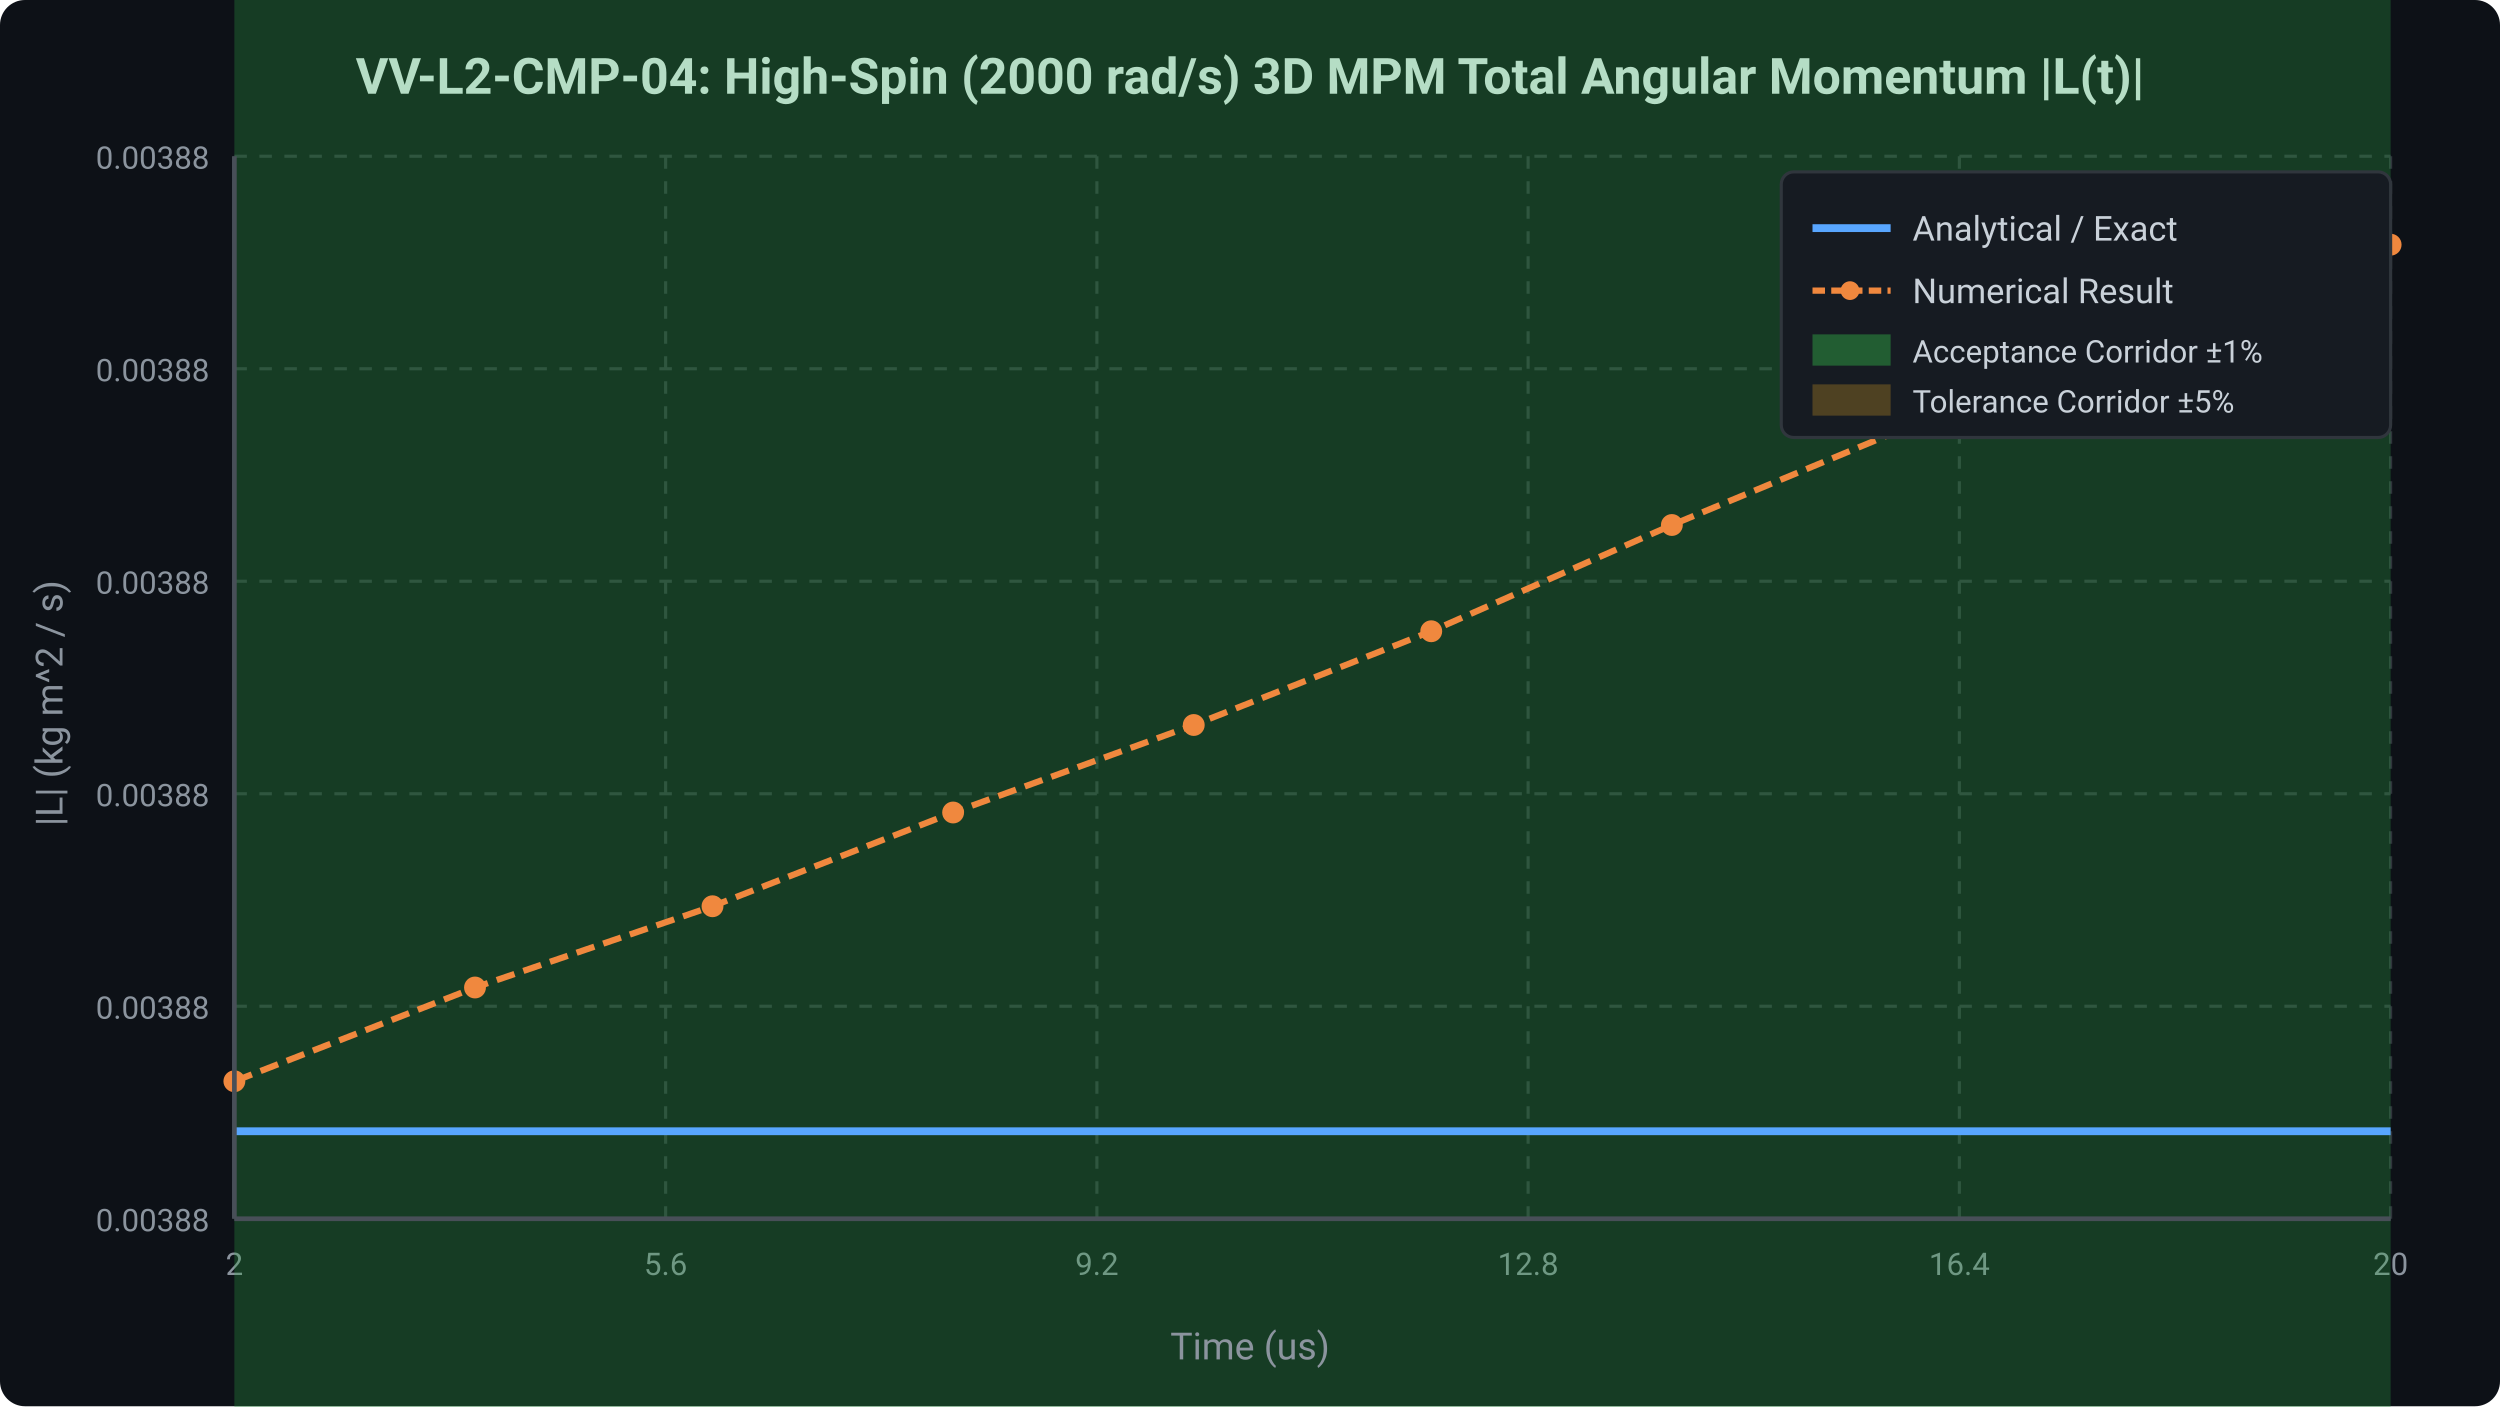
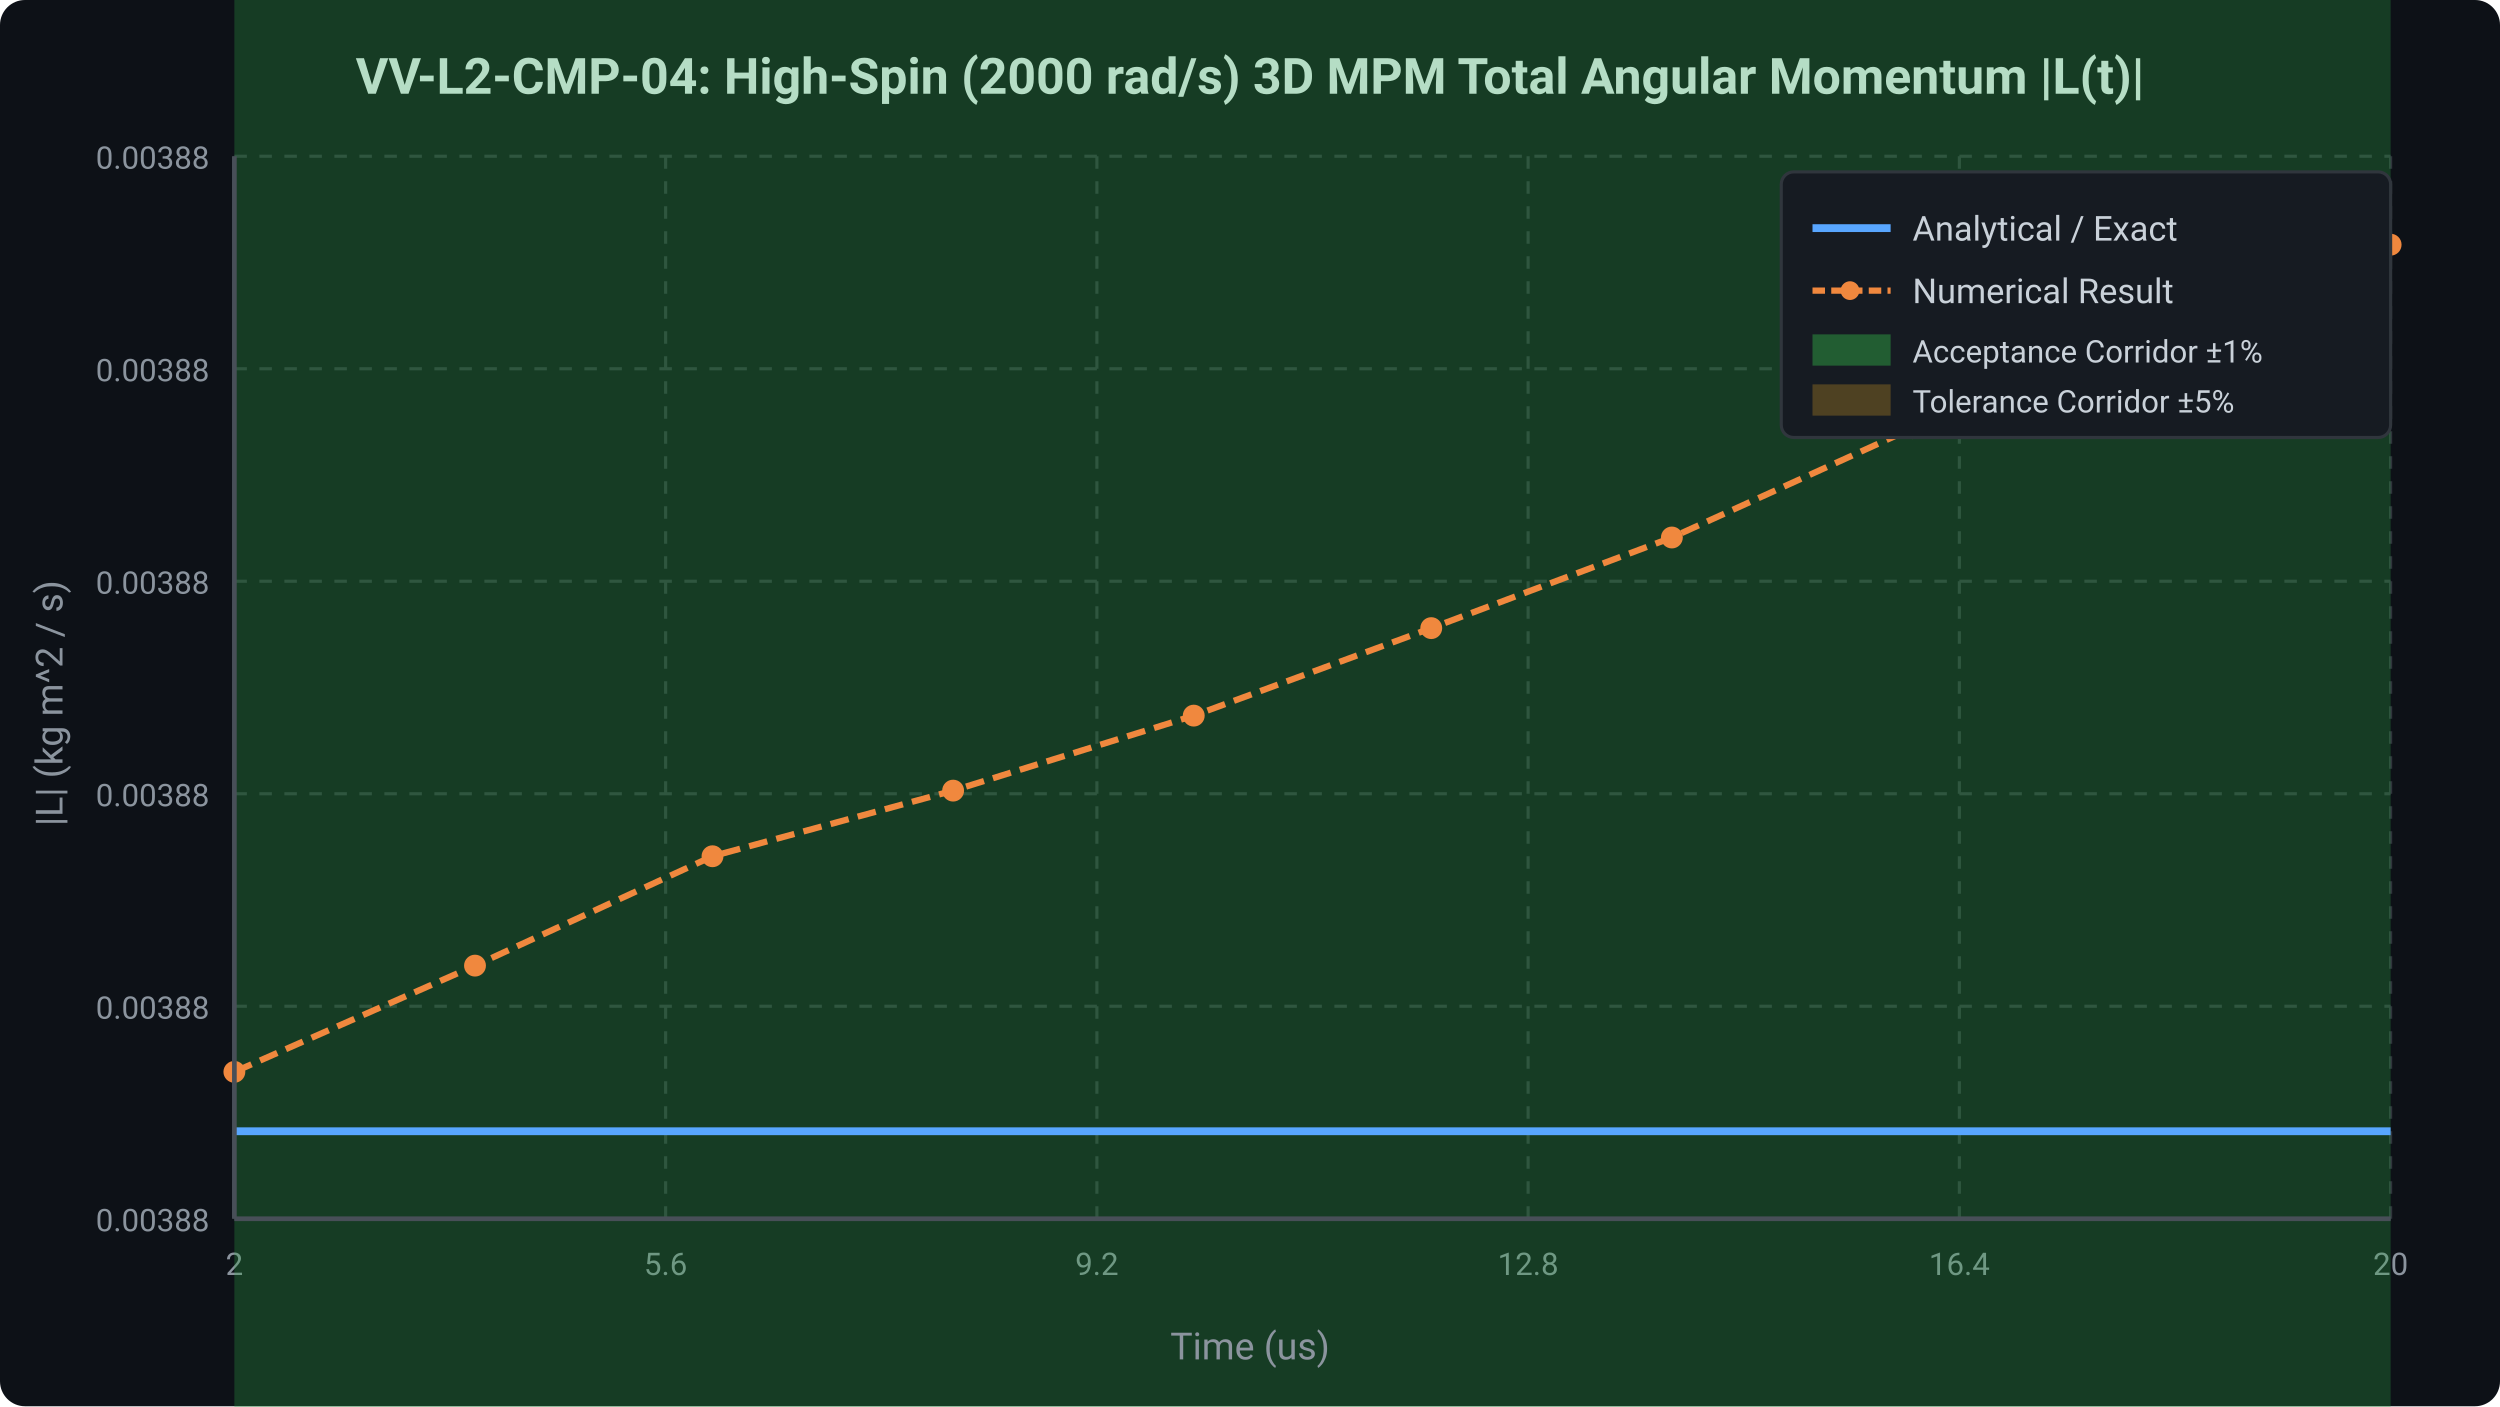
<svg xmlns="http://www.w3.org/2000/svg" viewBox="0 0 800 450" width="800" height="450">
  <style>
    text { font-family: -apple-system, BlinkMacSystemFont, 'Segoe UI', Roboto, Helvetica, Arial, sans-serif; fill: #c9d1d9; }
    .title { font-size: 16px; font-weight: 600; fill: #f0f6fc; }
    .axis-label { font-size: 12px; fill: #8b949e; }
    .tick { font-size: 10px; fill: #8b949e; }
    .grid { stroke: #30363d; stroke-width: 1; stroke-dasharray: 4,4; }
    .axis-line { stroke: #484f58; stroke-width: 1.5; }
    .exact-curve { fill: none; stroke: #58a6ff; stroke-width: 2.5; }
    .num-curve { fill: none; stroke: #f0883e; stroke-width: 2.0; stroke-dasharray: 6,3; }
    .corridor-yellow { fill: rgba(210, 153, 34, 0.18); }
    .corridor-green { fill: rgba(46, 160, 67, 0.30); }
  </style>
  <rect width="800" height="450" fill="#0d1117" rx="8" />
  <text x="400" y="30" text-anchor="middle" class="title">VV-L2-CMP-04: High-Spin (2000 rad/s) 3D MPM Total Angular Momentum |L(t)|</text>
  <line x1="75" y1="390" x2="765" y2="390" class="grid" />
  <text x="67" y="394" text-anchor="end" class="tick">0.00388</text>
  <line x1="75" y1="322" x2="765" y2="322" class="grid" />
  <text x="67" y="326" text-anchor="end" class="tick">0.00388</text>
  <line x1="75" y1="254" x2="765" y2="254" class="grid" />
  <text x="67" y="258" text-anchor="end" class="tick">0.00388</text>
  <line x1="75" y1="186" x2="765" y2="186" class="grid" />
  <text x="67" y="190" text-anchor="end" class="tick">0.00388</text>
  <line x1="75" y1="118" x2="765" y2="118" class="grid" />
  <text x="67" y="122" text-anchor="end" class="tick">0.00388</text>
  <line x1="75" y1="50" x2="765" y2="50" class="grid" />
  <text x="67" y="54" text-anchor="end" class="tick">0.00388</text>
  <line x1="75" y1="50" x2="75" y2="390" class="grid" />
  <text x="75" y="408" text-anchor="middle" class="tick">2</text>
  <line x1="213" y1="50" x2="213" y2="390" class="grid" />
  <text x="213" y="408" text-anchor="middle" class="tick">5.6</text>
  <line x1="351" y1="50" x2="351" y2="390" class="grid" />
  <text x="351" y="408" text-anchor="middle" class="tick">9.2</text>
  <line x1="489" y1="50" x2="489" y2="390" class="grid" />
  <text x="489" y="408" text-anchor="middle" class="tick">12.8</text>
  <line x1="627" y1="50" x2="627" y2="390" class="grid" />
  <text x="627" y="408" text-anchor="middle" class="tick">16.4</text>
  <line x1="765" y1="50" x2="765" y2="390" class="grid" />
  <text x="765" y="408" text-anchor="middle" class="tick">20</text>
-   <path class="corridor-yellow" d="M 75 -5.17e+06 L 152 -5.17e+06 L 228 -5.17e+06 L 305 -5.17e+06 L 382 -5.17e+06 L 458 -5.17e+06 L 535 -5.17e+06 L 612 -5.17e+06 L 688 -5.17e+06 L 765 -5.17e+06 L 765 5.17e+06 L 688 5.17e+06 L 612 5.17e+06 L 535 5.17e+06 L 458 5.17e+06 L 382 5.17e+06 L 305 5.17e+06 L 228 5.17e+06 L 152 5.17e+06 L 75 5.17e+06 Z" />
-   <path class="corridor-green" d="M 75 -1.03e+06 L 152 -1.03e+06 L 228 -1.03e+06 L 305 -1.03e+06 L 382 -1.03e+06 L 458 -1.03e+06 L 535 -1.03e+06 L 612 -1.03e+06 L 688 -1.03e+06 L 765 -1.03e+06 L 765 1.03e+06 L 688 1.03e+06 L 612 1.03e+06 L 535 1.03e+06 L 458 1.03e+06 L 382 1.03e+06 L 305 1.03e+06 L 228 1.03e+06 L 152 1.03e+06 L 75 1.03e+06 Z" />
+   <path class="corridor-yellow" d="M 75 -5.18e+06 L 152 -5.18e+06 L 228 -5.18e+06 L 305 -5.18e+06 L 382 -5.18e+06 L 458 -5.18e+06 L 535 -5.18e+06 L 612 -5.18e+06 L 688 -5.18e+06 L 765 -5.18e+06 L 765 5.18e+06 L 688 5.18e+06 L 612 5.18e+06 L 535 5.18e+06 L 458 5.18e+06 L 382 5.18e+06 L 305 5.18e+06 L 228 5.18e+06 L 152 5.18e+06 L 75 5.18e+06 Z" />
+   <path class="corridor-green" d="M 75 -1.04e+06 L 152 -1.04e+06 L 228 -1.04e+06 L 305 -1.04e+06 L 382 -1.04e+06 L 458 -1.04e+06 L 535 -1.04e+06 L 612 -1.04e+06 L 688 -1.04e+06 L 765 -1.04e+06 L 765 1.04e+06 L 688 1.04e+06 L 612 1.04e+06 L 535 1.04e+06 L 458 1.04e+06 L 382 1.04e+06 L 305 1.04e+06 L 228 1.04e+06 L 152 1.04e+06 L 75 1.04e+06 Z" />
  <path class="exact-curve" d="M 75 362 L 152 362 L 228 362 L 305 362 L 382 362 L 458 362 L 535 362 L 612 362 L 688 362 L 765 362 " />
-   <path class="num-curve" d="M 75 346 L 152 316 L 228 290 L 305 260 L 382 232 L 458 202 L 535 168 L 612 136 L 688 108 L 765 78.3 " />
-   <circle cx="75" cy="346" r="3.5" fill="#f0883e" />
-   <circle cx="152" cy="316" r="3.5" fill="#f0883e" />
-   <circle cx="228" cy="290" r="3.5" fill="#f0883e" />
-   <circle cx="305" cy="260" r="3.5" fill="#f0883e" />
-   <circle cx="382" cy="232" r="3.5" fill="#f0883e" />
-   <circle cx="458" cy="202" r="3.5" fill="#f0883e" />
-   <circle cx="535" cy="168" r="3.5" fill="#f0883e" />
-   <circle cx="612" cy="136" r="3.5" fill="#f0883e" />
-   <circle cx="688" cy="108" r="3.5" fill="#f0883e" />
+   <path class="num-curve" d="M 75 343 L 152 309 L 228 274 L 305 253 L 382 229 L 458 201 L 535 172 L 612 137 L 688 104 L 765 78.3 " />
+   <circle cx="75" cy="343" r="3.5" fill="#f0883e" />
+   <circle cx="152" cy="309" r="3.5" fill="#f0883e" />
+   <circle cx="228" cy="274" r="3.5" fill="#f0883e" />
+   <circle cx="305" cy="253" r="3.5" fill="#f0883e" />
+   <circle cx="382" cy="229" r="3.5" fill="#f0883e" />
+   <circle cx="458" cy="201" r="3.5" fill="#f0883e" />
+   <circle cx="535" cy="172" r="3.5" fill="#f0883e" />
+   <circle cx="612" cy="137" r="3.5" fill="#f0883e" />
+   <circle cx="688" cy="104" r="3.5" fill="#f0883e" />
  <circle cx="765" cy="78.3" r="3.5" fill="#f0883e" />
  <line x1="75" y1="390" x2="765" y2="390" class="axis-line" />
  <line x1="75" y1="50" x2="75" y2="390" class="axis-line" />
  <text x="400" y="435" text-anchor="middle" class="axis-label">Time (us)</text>
  <text x="20" y="225" text-anchor="middle" transform="rotate(-90 20 225)" class="axis-label">|L| (kg m^2 / s)</text>
  <rect x="570" y="55" width="195" height="85" fill="#161b22" stroke="#30363d" rx="4" />
  <line x1="580" y1="73" x2="605" y2="73" stroke="#58a6ff" stroke-width="2.5" />
  <text x="612" y="77" font-size="11">Analytical / Exact</text>
  <line x1="580" y1="93" x2="605" y2="93" stroke="#f0883e" stroke-width="2.0" stroke-dasharray="4,2" />
  <circle cx="592" cy="93" r="3" fill="#f0883e" />
  <text x="612" y="97" font-size="11">Numerical Result</text>
  <rect x="580" y="107" width="25" height="10" fill="rgba(46,160,67,0.5)" />
  <text x="612" y="116" font-size="10">Acceptance Corridor ±1%</text>
  <rect x="580" y="123" width="25" height="10" fill="rgba(210,153,34,0.3)" />
  <text x="612" y="132" font-size="10">Tolerance Corridor ±5%</text>
</svg>
